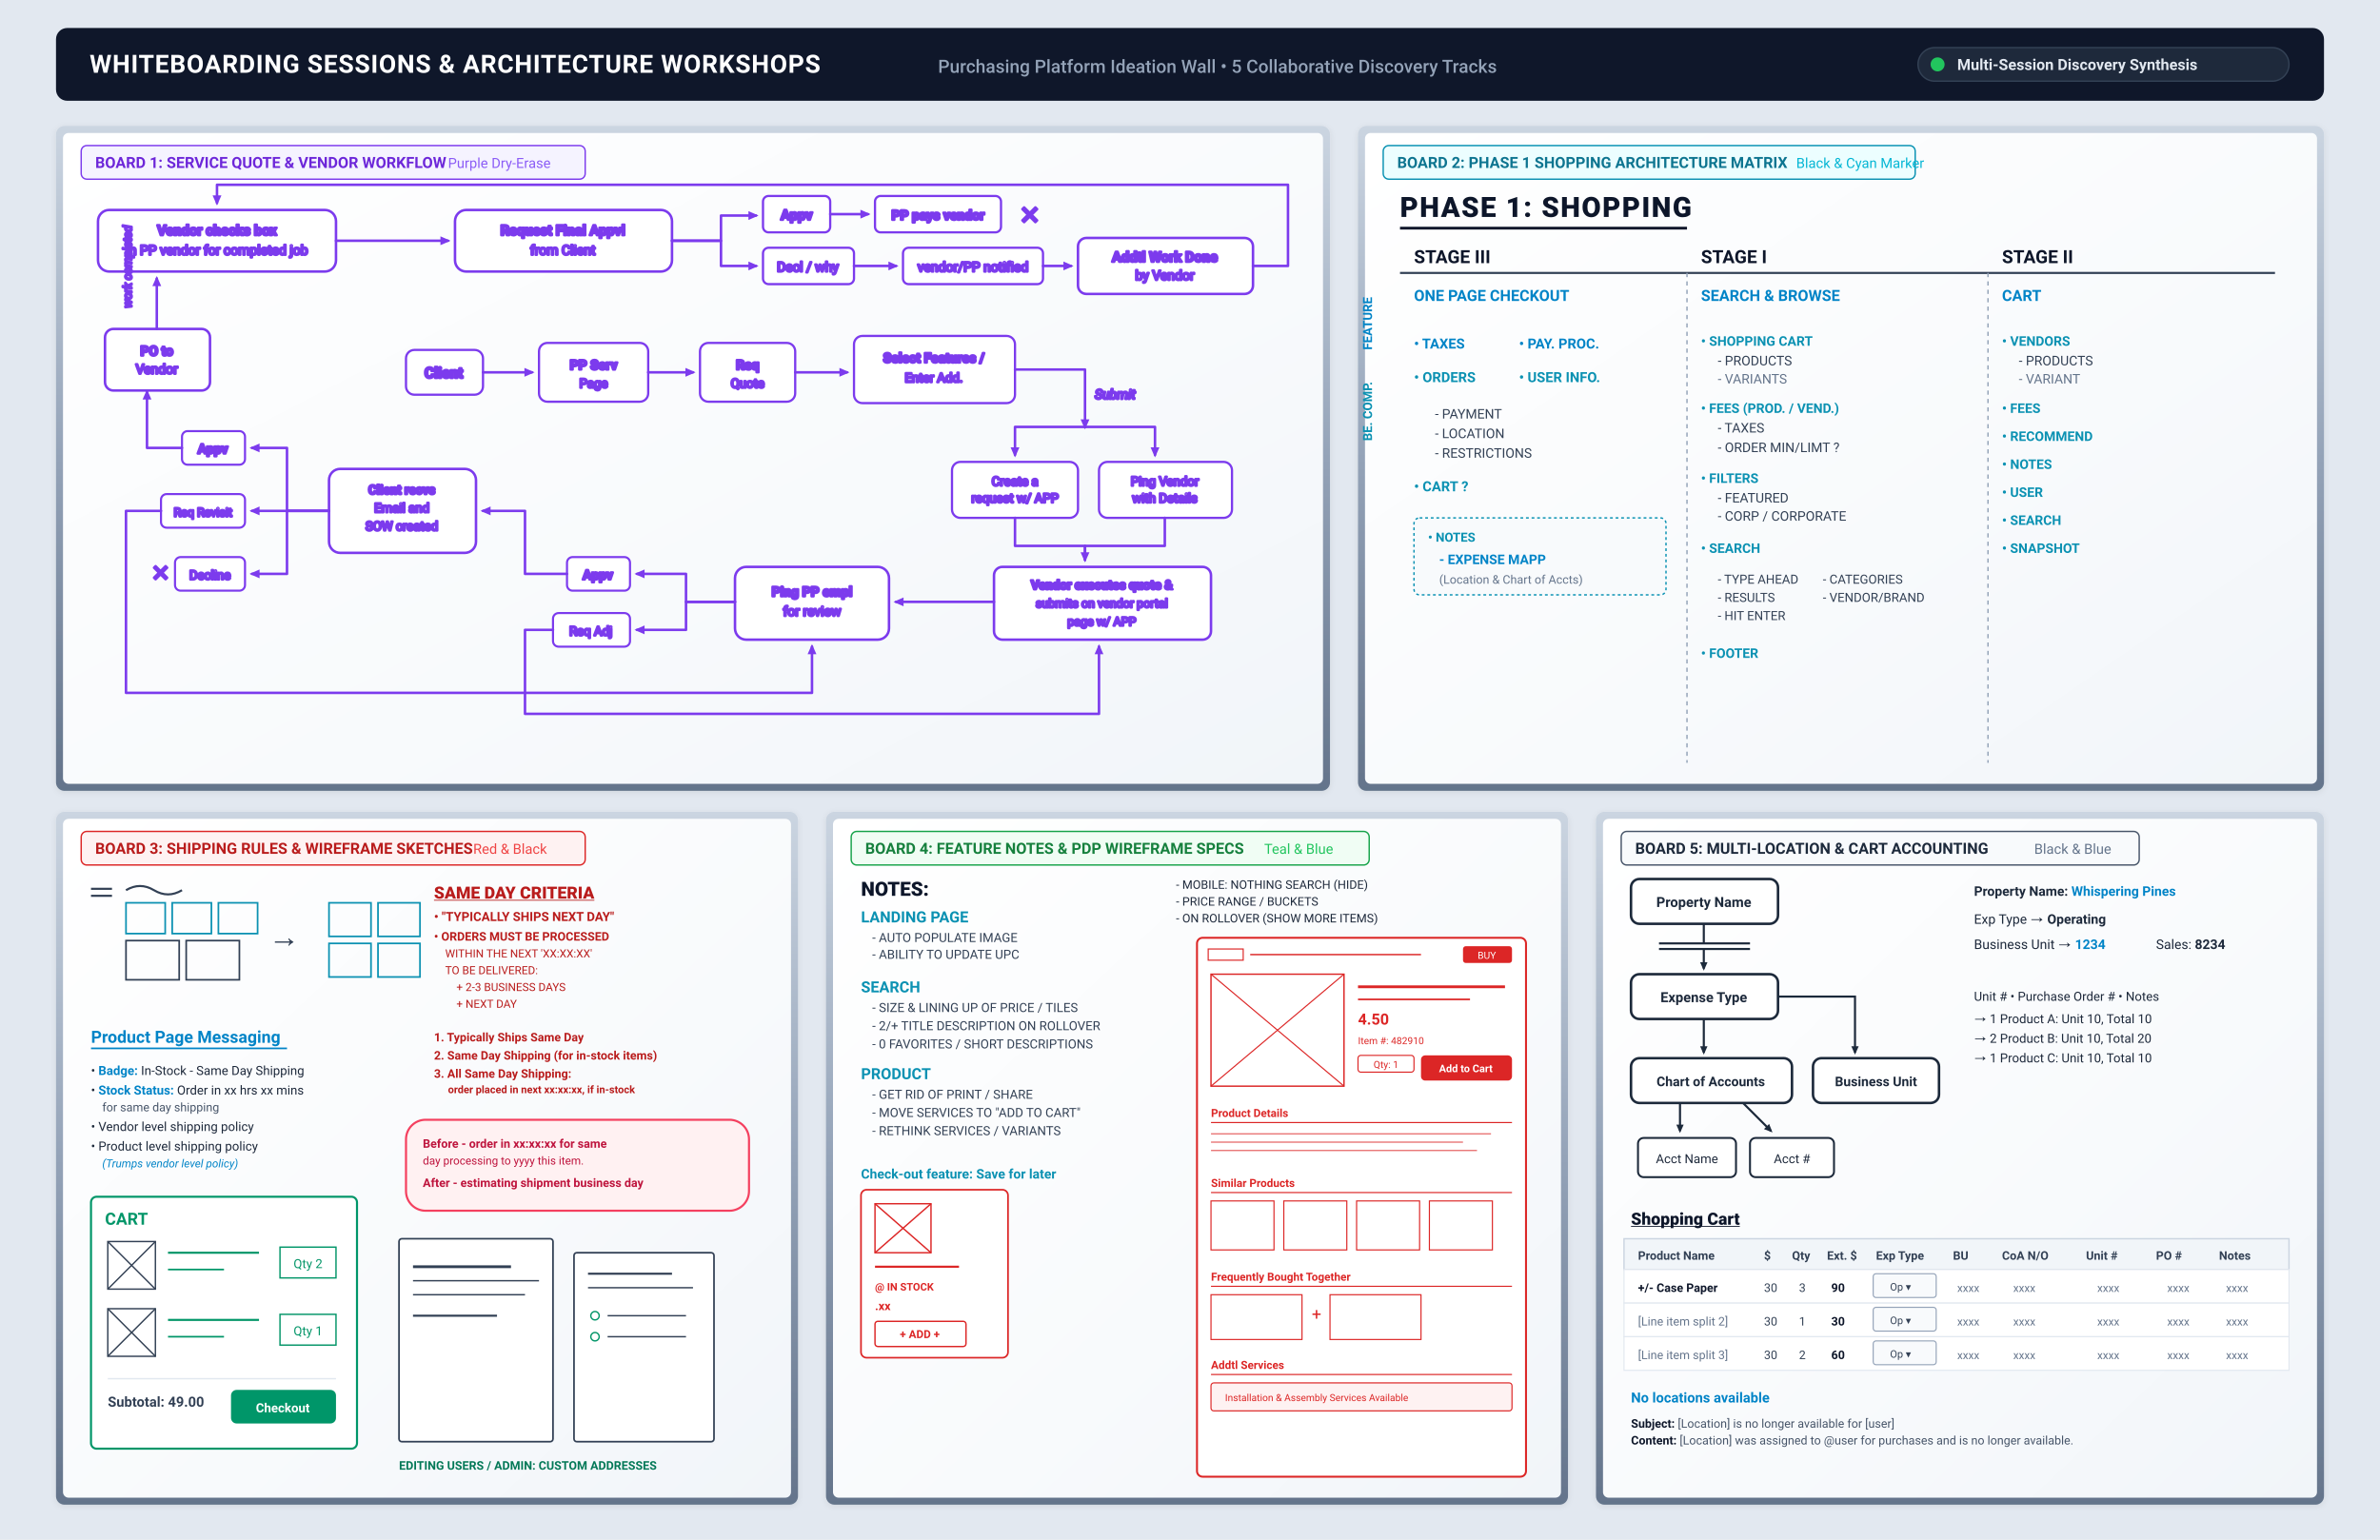
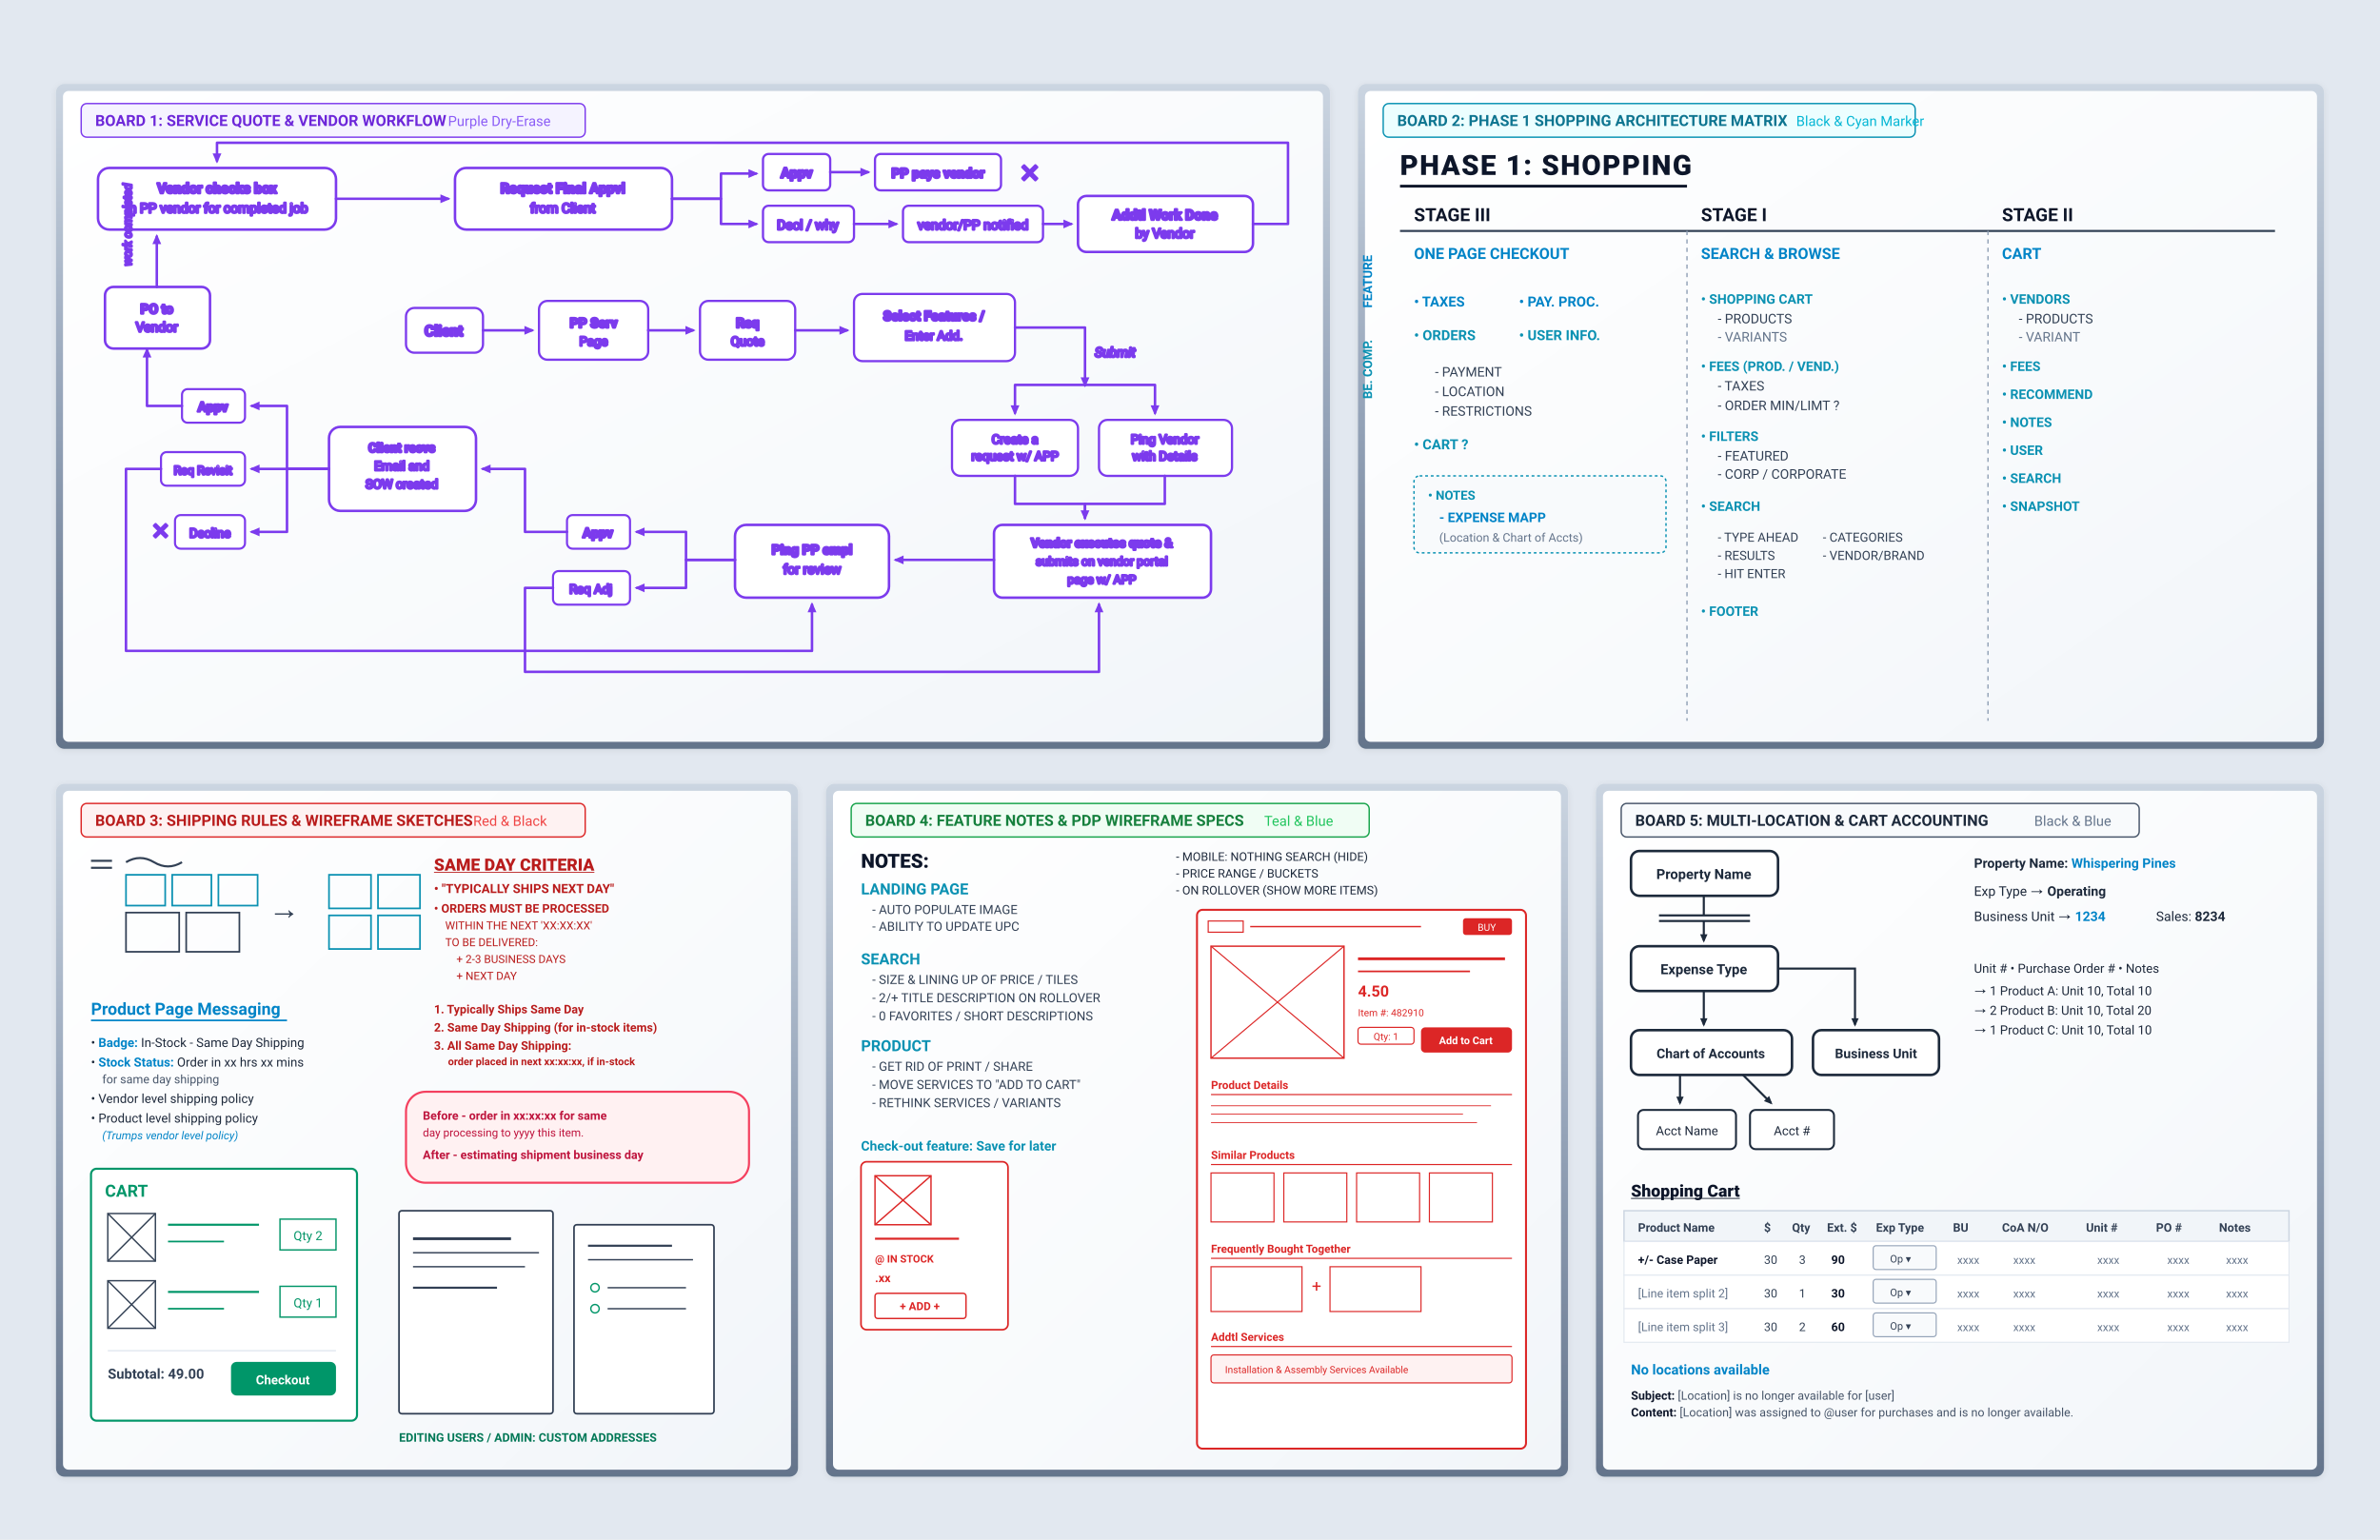
<svg xmlns="http://www.w3.org/2000/svg" viewBox="0 0 1700 1100" width="1700" height="1100" style="background:#e2e8f0; font-family:-apple-system, BlinkMacSystemFont, 'Segoe UI', Roboto, Helvetica, Arial, sans-serif;">
  <defs>
    <filter id="wbShadow" x="-5%" y="-5%" width="110%" height="112%">
      <feDropShadow dx="0" dy="6" stdDeviation="8" flood-color="#0f172a" flood-opacity="0.14" />
      <feDropShadow dx="0" dy="1" stdDeviation="2" flood-color="#0f172a" flood-opacity="0.08" />
    </filter>
    <marker id="arrow-purple" viewBox="0 0 10 10" refX="6" refY="5" markerWidth="5" markerHeight="5" orient="auto">
      <path d="M 0 1.5 L 8 5 L 0 8.5 z" fill="#7c3aed" />
    </marker>
    <marker id="arrow-blue" viewBox="0 0 10 10" refX="6" refY="5" markerWidth="5" markerHeight="5" orient="auto">
      <path d="M 0 1.5 L 8 5 L 0 8.5 z" fill="#0284c7" />
    </marker>
    <marker id="arrow-black" viewBox="0 0 10 10" refX="6" refY="5" markerWidth="5" markerHeight="5" orient="auto">
      <path d="M 0 1.5 L 8 5 L 0 8.5 z" fill="#1e293b" />
    </marker>
    <linearGradient id="wbGloss" x1="0%" y1="0%" x2="100%" y2="100%">
      <stop offset="0%" stop-color="#ffffff" />
      <stop offset="60%" stop-color="#f8fafc" />
      <stop offset="100%" stop-color="#f1f5f9" />
    </linearGradient>
    <linearGradient id="frameAlum" x1="0%" y1="0%" x2="0%" y2="100%">
      <stop offset="0%" stop-color="#cbd5e1" />
      <stop offset="50%" stop-color="#94a3b8" />
      <stop offset="100%" stop-color="#64748b" />
    </linearGradient>
  </defs>
  <rect width="1700" height="1100" fill="#e2e8f0" />
-   <g transform="translate(40, 20)">
-     <rect width="1620" height="52" rx="8" fill="#0f172a" />
-     <text x="24" y="32" font-size="18" font-weight="700" fill="#ffffff" letter-spacing="0.5">WHITEBOARDING SESSIONS &amp; ARCHITECTURE WORKSHOPS</text>
-     <text x="630" y="32" font-size="13" font-weight="500" fill="#94a3b8">Purchasing Platform Ideation Wall • 5 Collaborative Discovery Tracks</text>
-     <g transform="translate(1330, 14)">
-       <rect width="265" height="24" rx="12" fill="#1e293b" stroke="#334155" stroke-width="1" />
-       <circle cx="14" cy="12" r="5" fill="#22c55e" />
-       <text x="28" y="16" font-size="11" font-weight="600" fill="#e2e8f0">Multi-Session Discovery Synthesis</text>
-     </g>
-   </g>
-   <g transform="translate(40, 90)" filter="url(#wbShadow)">
+   <g transform="translate(40, 60)" filter="url(#wbShadow)">
    <rect width="910" height="475" rx="6" fill="url(#frameAlum)" />
    <rect x="5" y="5" width="900" height="465" rx="4" fill="url(#wbGloss)" />
    <g transform="translate(18, 14)">
      <rect width="360" height="24" rx="4" fill="#f5f3ff" stroke="#7c3aed" stroke-width="1" />
      <text x="10" y="16" font-size="11" font-weight="700" fill="#6d28d9">BOARD 1: SERVICE QUOTE &amp; VENDOR WORKFLOW</text>
      <text x="262" y="16" font-size="10" fill="#8b5cf6">Purple Dry-Erase</text>
    </g>
    <g stroke="#7c3aed" fill="none" stroke-width="1.8" stroke-linecap="round" stroke-linejoin="round">
      <g transform="translate(30, 60)">
        <rect width="170" height="44" rx="8" fill="#ffffff" stroke="#7c3aed" stroke-width="1.8" />
        <text x="85" y="18" font-size="10" font-weight="600" fill="#6d28d9" text-anchor="middle">Vendor checks box</text>
        <text x="85" y="32" font-size="9.5" fill="#6d28d9" text-anchor="middle">in PP vendor for completed job</text>
      </g>
      <line x1="200" y1="82" x2="280" y2="82" marker-end="url(#arrow-purple)" />
      <g transform="translate(285, 60)">
        <rect width="155" height="44" rx="8" fill="#ffffff" stroke="#7c3aed" stroke-width="1.8" />
        <text x="77" y="18" font-size="10" font-weight="600" fill="#6d28d9" text-anchor="middle">Request Final Appvl</text>
        <text x="77" y="32" font-size="9.5" fill="#6d28d9" text-anchor="middle">from Client</text>
      </g>
      <path d="M 440,82 L 475,82 L 475,64 L 500,64" marker-end="url(#arrow-purple)" />
      <path d="M 440,82 L 475,82 L 475,100 L 500,100" marker-end="url(#arrow-purple)" />
      <g transform="translate(505, 50)">
        <rect width="48" height="26" rx="4" fill="#ffffff" stroke="#7c3aed" stroke-width="1.6" />
        <text x="24" y="17" font-size="10" font-weight="600" fill="#6d28d9" text-anchor="middle">Appv</text>
      </g>
      <line x1="553" y1="63" x2="580" y2="63" marker-end="url(#arrow-purple)" />
      <g transform="translate(585, 50)">
        <rect width="90" height="26" rx="4" fill="#ffffff" stroke="#7c3aed" stroke-width="1.6" />
        <text x="45" y="17" font-size="9.5" font-weight="600" fill="#6d28d9" text-anchor="middle">PP pays vendor</text>
      </g>
      <text x="688" y="70" font-size="18" font-weight="700" fill="#7c3aed">✕</text>
      <g transform="translate(505, 87)">
        <rect width="65" height="26" rx="4" fill="#ffffff" stroke="#7c3aed" stroke-width="1.6" />
        <text x="32" y="17" font-size="9.5" fill="#6d28d9" text-anchor="middle">Decl / why</text>
      </g>
      <line x1="570" y1="100" x2="600" y2="100" marker-end="url(#arrow-purple)" />
      <g transform="translate(605, 87)">
        <rect width="100" height="26" rx="4" fill="#ffffff" stroke="#7c3aed" stroke-width="1.6" />
        <text x="50" y="17" font-size="9.5" fill="#6d28d9" text-anchor="middle">vendor/PP notified</text>
      </g>
      <line x1="705" y1="100" x2="725" y2="100" marker-end="url(#arrow-purple)" />
      <g transform="translate(730, 80)">
        <rect width="125" height="40" rx="6" fill="#ffffff" stroke="#7c3aed" stroke-width="1.8" />
        <text x="62" y="17" font-size="10" font-weight="600" fill="#6d28d9" text-anchor="middle">Addtl Work Done</text>
        <text x="62" y="30" font-size="9.5" fill="#6d28d9" text-anchor="middle">by Vendor</text>
      </g>
      <path d="M 855,100 L 880,100 L 880,42 L 115,42 L 115,55" marker-end="url(#arrow-purple)" />
      <g transform="translate(250, 160)">
        <rect width="55" height="32" rx="6" fill="#ffffff" stroke="#7c3aed" stroke-width="1.6" />
        <text x="27" y="20" font-size="10.5" font-weight="600" fill="#6d28d9" text-anchor="middle">Client</text>
      </g>
      <line x1="305" y1="176" x2="340" y2="176" marker-end="url(#arrow-purple)" />
      <g transform="translate(345, 155)">
        <rect width="78" height="42" rx="6" fill="#ffffff" stroke="#7c3aed" stroke-width="1.6" />
        <text x="39" y="19" font-size="9.5" font-weight="600" fill="#6d28d9" text-anchor="middle">PP Serv</text>
        <text x="39" y="32" font-size="9" fill="#6d28d9" text-anchor="middle">Page</text>
      </g>
      <line x1="423" y1="176" x2="455" y2="176" marker-end="url(#arrow-purple)" />
      <g transform="translate(460, 155)">
        <rect width="68" height="42" rx="6" fill="#ffffff" stroke="#7c3aed" stroke-width="1.6" />
        <text x="34" y="19" font-size="9.5" font-weight="600" fill="#6d28d9" text-anchor="middle">Req</text>
        <text x="34" y="32" font-size="9" fill="#6d28d9" text-anchor="middle">Quote</text>
      </g>
      <line x1="528" y1="176" x2="565" y2="176" marker-end="url(#arrow-purple)" />
      <g transform="translate(570, 150)">
        <rect width="115" height="48" rx="6" fill="#ffffff" stroke="#7c3aed" stroke-width="1.6" />
        <text x="57" y="19" font-size="9.5" font-weight="600" fill="#6d28d9" text-anchor="middle">Select Features /</text>
        <text x="57" y="33" font-size="9" fill="#6d28d9" text-anchor="middle">Enter Add.</text>
      </g>
      <path d="M 685,174 L 735,174 L 735,215" marker-end="url(#arrow-purple)" />
      <text x="742" y="195" font-size="9.5" font-style="italic" fill="#6d28d9">Submit</text>
      <path d="M 735,215 L 685,215 L 685,235" marker-end="url(#arrow-purple)" />
      <path d="M 735,215 L 785,215 L 785,235" marker-end="url(#arrow-purple)" />
      <g transform="translate(640, 240)">
        <rect width="90" height="40" rx="6" fill="#ffffff" stroke="#7c3aed" stroke-width="1.6" />
        <text x="45" y="17" font-size="9" fill="#6d28d9" text-anchor="middle">Create a</text>
        <text x="45" y="29" font-size="9" fill="#6d28d9" text-anchor="middle">request w/ APP</text>
      </g>
      <g transform="translate(745, 240)">
        <rect width="95" height="40" rx="6" fill="#ffffff" stroke="#7c3aed" stroke-width="1.6" />
        <text x="47" y="17" font-size="9" fill="#6d28d9" text-anchor="middle">Ping Vendor</text>
        <text x="47" y="29" font-size="9" fill="#6d28d9" text-anchor="middle">with Details</text>
      </g>
      <path d="M 685,280 L 685,300 L 735,300 L 735,310" marker-end="url(#arrow-purple)" />
      <path d="M 792,280 L 792,300 L 735,300 L 735,310" />
      <g transform="translate(670, 315)">
        <rect width="155" height="52" rx="6" fill="#ffffff" stroke="#7c3aed" stroke-width="1.8" />
        <text x="77" y="16" font-size="9" font-weight="600" fill="#6d28d9" text-anchor="middle">Vendor executes quote &amp;</text>
        <text x="77" y="29" font-size="8.5" fill="#6d28d9" text-anchor="middle">submits on vendor portal</text>
        <text x="77" y="42" font-size="8.5" fill="#6d28d9" text-anchor="middle">page w/ APP</text>
      </g>
      <line x1="670" y1="340" x2="600" y2="340" marker-end="url(#arrow-purple)" />
      <g transform="translate(485, 315)">
        <rect width="110" height="52" rx="8" fill="#ffffff" stroke="#7c3aed" stroke-width="1.8" />
        <text x="55" y="21" font-size="9.5" font-weight="600" fill="#6d28d9" text-anchor="middle">Ping PP empl</text>
        <text x="55" y="35" font-size="9.5" fill="#6d28d9" text-anchor="middle">for review</text>
      </g>
      <path d="M 485,340 L 450,340 L 450,320 L 415,320" marker-end="url(#arrow-purple)" />
      <path d="M 485,340 L 450,340 L 450,360 L 415,360" marker-end="url(#arrow-purple)" />
      <g transform="translate(365, 308)">
        <rect width="45" height="24" rx="4" fill="#ffffff" stroke="#7c3aed" stroke-width="1.5" />
        <text x="22" y="16" font-size="9.5" font-weight="600" fill="#6d28d9" text-anchor="middle">Appv</text>
      </g>
      <g transform="translate(355, 348)">
        <rect width="55" height="24" rx="4" fill="#ffffff" stroke="#7c3aed" stroke-width="1.5" />
        <text x="27" y="16" font-size="9" fill="#6d28d9" text-anchor="middle">Req Adj</text>
      </g>
      <path d="M 355,360 L 335,360 L 335,420 L 745,420 L 745,372" marker-end="url(#arrow-purple)" />
      <path d="M 365,320 L 335,320 L 335,275 L 305,275" marker-end="url(#arrow-purple)" />
      <g transform="translate(195, 245)">
        <rect width="105" height="60" rx="8" fill="#ffffff" stroke="#7c3aed" stroke-width="1.8" />
        <text x="52" y="18" font-size="9" font-weight="600" fill="#6d28d9" text-anchor="middle">Client recvs</text>
        <text x="52" y="31" font-size="9" fill="#6d28d9" text-anchor="middle">Email and</text>
        <text x="52" y="44" font-size="9" fill="#6d28d9" text-anchor="middle">SOW created</text>
      </g>
      <path d="M 195,275 L 165,275 L 165,230 L 140,230" marker-end="url(#arrow-purple)" />
      <path d="M 195,275 L 165,275 L 165,275 L 140,275" marker-end="url(#arrow-purple)" />
      <path d="M 195,275 L 165,275 L 165,320 L 140,320" marker-end="url(#arrow-purple)" />
      <g transform="translate(90, 218)">
        <rect width="45" height="24" rx="4" fill="#ffffff" stroke="#7c3aed" stroke-width="1.5" />
        <text x="22" y="16" font-size="9.5" font-weight="600" fill="#6d28d9" text-anchor="middle">Appv</text>
      </g>
      <g transform="translate(75, 263)">
        <rect width="60" height="24" rx="4" fill="#ffffff" stroke="#7c3aed" stroke-width="1.5" />
        <text x="30" y="16" font-size="8.5" fill="#6d28d9" text-anchor="middle">Req Revisit</text>
      </g>
      <path d="M 75,275 L 50,275 L 50,405 L 540,405 L 540,372" marker-end="url(#arrow-purple)" />
      <g transform="translate(85, 308)">
        <rect width="50" height="24" rx="4" fill="#ffffff" stroke="#7c3aed" stroke-width="1.5" />
        <text x="25" y="16" font-size="9" fill="#6d28d9" text-anchor="middle">Decline</text>
      </g>
      <text x="68" y="325" font-size="16" font-weight="700" fill="#7c3aed">✕</text>
      <path d="M 90,230 L 65,230 L 65,190" marker-end="url(#arrow-purple)" />
      <g transform="translate(35, 145)">
        <rect width="75" height="44" rx="6" fill="#ffffff" stroke="#7c3aed" stroke-width="1.8" />
        <text x="37" y="19" font-size="9.5" font-weight="700" fill="#6d28d9" text-anchor="middle">PO to</text>
        <text x="37" y="32" font-size="9.5" fill="#6d28d9" text-anchor="middle">Vendor</text>
      </g>
      <line x1="72" y1="145" x2="72" y2="109" marker-end="url(#arrow-purple)" />
      <text x="54" y="130" font-size="8.5" font-style="italic" fill="#6d28d9" transform="rotate(-90, 54, 130)">work completed</text>
    </g>
  </g>
-   <g transform="translate(970, 90)" filter="url(#wbShadow)">
+   <g transform="translate(970, 60)" filter="url(#wbShadow)">
    <rect width="690" height="475" rx="6" fill="url(#frameAlum)" />
    <rect x="5" y="5" width="680" height="465" rx="4" fill="url(#wbGloss)" />
    <g transform="translate(18, 14)">
      <rect width="380" height="24" rx="4" fill="#ecfeff" stroke="#0891b2" stroke-width="1" />
      <text x="10" y="16" font-size="11" font-weight="700" fill="#0e7490">BOARD 2: PHASE 1 SHOPPING ARCHITECTURE MATRIX</text>
      <text x="295" y="16" font-size="10" fill="#06b6d4">Black &amp; Cyan Marker</text>
    </g>
    <text x="30" y="65" font-size="20" font-weight="800" fill="#0f172a" letter-spacing="1">PHASE 1: SHOPPING</text>
    <line x1="30" y1="73" x2="235" y2="73" stroke="#0f172a" stroke-width="2" />
    <line x1="30" y1="105" x2="655" y2="105" stroke="#334155" stroke-width="1.5" />
    <line x1="235" y1="105" x2="235" y2="455" stroke="#94a3b8" stroke-width="1" stroke-dasharray="3,3" />
    <line x1="450" y1="105" x2="450" y2="455" stroke="#94a3b8" stroke-width="1" stroke-dasharray="3,3" />
    <text x="40" y="98" font-size="13" font-weight="700" fill="#0f172a">STAGE III</text>
    <text x="245" y="98" font-size="13" font-weight="700" fill="#0f172a">STAGE I</text>
    <text x="460" y="98" font-size="13" font-weight="700" fill="#0f172a">STAGE II</text>
    <text x="40" y="125" font-size="11" font-weight="700" fill="#0284c7">ONE PAGE CHECKOUT</text>
    <text x="245" y="125" font-size="11" font-weight="700" fill="#0284c7">SEARCH &amp; BROWSE</text>
    <text x="460" y="125" font-size="11" font-weight="700" fill="#0284c7">CART</text>
    <text x="10" y="160" font-size="9" font-weight="700" fill="#0284c7" transform="rotate(-90, 10, 160)">FEATURE</text>
    <text x="10" y="225" font-size="9" font-weight="700" fill="#0891b2" transform="rotate(-90, 10, 225)">BE. COMP.</text>
    <g transform="translate(40, 145)" font-size="10" fill="#0f172a">
      <text x="0" y="14" font-weight="600" fill="#0284c7">• TAXES</text>
      <text x="75" y="14" font-weight="600" fill="#0284c7">• PAY. PROC.</text>
      <text x="0" y="38" font-weight="700" fill="#0891b2">• ORDERS</text>
      <text x="75" y="38" font-weight="700" fill="#0891b2">• USER INFO.</text>
      <g transform="translate(15, 52)" font-size="9.5" fill="#334155">
        <text x="0" y="12">- PAYMENT</text>
        <text x="0" y="26">- LOCATION</text>
        <text x="0" y="40">- RESTRICTIONS</text>
      </g>
      <text x="0" y="116" font-weight="700" fill="#0891b2">• CART ?</text>
      <rect x="0" y="135" width="180" height="55" rx="4" fill="#f8fafc" stroke="#0891b2" stroke-width="1" stroke-dasharray="2,2" />
      <text x="10" y="152" font-size="9" font-weight="700" fill="#0891b2">• NOTES</text>
      <text x="18" y="168" font-size="9.5" font-weight="600" fill="#0284c7">- EXPENSE MAPP</text>
      <text x="18" y="182" font-size="8.5" fill="#64748b">(Location &amp; Chart of Accts)</text>
    </g>
    <g transform="translate(245, 145)" font-size="9.5" fill="#0f172a">
      <text x="0" y="12" font-weight="700" fill="#0891b2">• SHOPPING CART</text>
      <text x="12" y="26" fill="#334155">- PRODUCTS</text>
      <text x="12" y="39" fill="#64748b">- VARIANTS</text>
      <text x="0" y="60" font-weight="700" fill="#0891b2">• FEES (PROD. / VEND.)</text>
      <text x="12" y="74" fill="#334155">- TAXES</text>
      <text x="12" y="88" fill="#334155">- ORDER MIN/LIMT ?</text>
      <text x="0" y="110" font-weight="700" fill="#0891b2">• FILTERS</text>
      <text x="12" y="124" fill="#334155">- FEATURED</text>
      <text x="12" y="137" fill="#334155">- CORP / CORPORATE</text>
      <text x="0" y="160" font-weight="700" fill="#0891b2">• SEARCH</text>
      <g transform="translate(12, 172)" font-size="9" fill="#334155">
        <text x="0" y="10">- TYPE AHEAD</text>
        <text x="75" y="10">- CATEGORIES</text>
        <text x="0" y="23">- RESULTS</text>
        <text x="75" y="23">- VENDOR/BRAND</text>
        <text x="0" y="36">- HIT ENTER</text>
      </g>
      <text x="0" y="235" font-weight="700" fill="#0891b2">• FOOTER</text>
    </g>
    <g transform="translate(460, 145)" font-size="9.5" fill="#0f172a">
      <text x="0" y="12" font-weight="700" fill="#0891b2">• VENDORS</text>
      <text x="12" y="26" fill="#334155">- PRODUCTS</text>
      <text x="12" y="39" fill="#64748b">- VARIANT</text>
      <text x="0" y="60" font-weight="700" fill="#0891b2">• FEES</text>
      <text x="0" y="80" font-weight="700" fill="#0891b2">• RECOMMEND</text>
      <text x="0" y="100" font-weight="700" fill="#0891b2">• NOTES</text>
      <text x="0" y="120" font-weight="700" fill="#0891b2">• USER</text>
      <text x="0" y="140" font-weight="700" fill="#0891b2">• SEARCH</text>
      <text x="0" y="160" font-weight="700" fill="#0891b2">• SNAPSHOT</text>
    </g>
  </g>
-   <g transform="translate(40, 580)" filter="url(#wbShadow)">
+   <g transform="translate(40, 560)" filter="url(#wbShadow)">
    <rect width="530" height="495" rx="6" fill="url(#frameAlum)" />
    <rect x="5" y="5" width="520" height="485" rx="4" fill="url(#wbGloss)" />
    <g transform="translate(18, 14)">
      <rect width="360" height="24" rx="4" fill="#fef2f2" stroke="#dc2626" stroke-width="1" />
      <text x="10" y="16" font-size="11" font-weight="700" fill="#b91c1c">BOARD 3: SHIPPING RULES &amp; WIREFRAME SKETCHES</text>
      <text x="280" y="16" font-size="10" fill="#ef4444">Red &amp; Black</text>
    </g>
    <g transform="translate(25, 50)">
      <line x1="0" y1="5" x2="15" y2="5" stroke="#334155" stroke-width="1.5" />
      <line x1="0" y1="10" x2="15" y2="10" stroke="#334155" stroke-width="1.5" />
      <path d="M 25,6 Q 35,0 45,6 T 65,6" fill="none" stroke="#334155" stroke-width="1.5" />
      <rect x="25" y="15" width="28" height="22" fill="none" stroke="#0891b2" stroke-width="1.2" />
      <rect x="58" y="15" width="28" height="22" fill="none" stroke="#0891b2" stroke-width="1.2" />
      <rect x="91" y="15" width="28" height="22" fill="none" stroke="#0891b2" stroke-width="1.2" />
      <rect x="25" y="42" width="38" height="28" fill="none" stroke="#334155" stroke-width="1.2" />
      <rect x="68" y="42" width="38" height="28" fill="none" stroke="#334155" stroke-width="1.2" />
      <text x="130" y="48" font-size="16" fill="#334155">→</text>
      <g transform="translate(155, 0)">
        <rect x="15" y="15" width="30" height="24" fill="none" stroke="#0891b2" stroke-width="1.2" />
        <rect x="50" y="15" width="30" height="24" fill="none" stroke="#0891b2" stroke-width="1.2" />
        <rect x="15" y="44" width="30" height="24" fill="none" stroke="#0891b2" stroke-width="1.2" />
        <rect x="50" y="44" width="30" height="24" fill="none" stroke="#0891b2" stroke-width="1.2" />
      </g>
    </g>
    <g transform="translate(270, 50)" fill="#b91c1c">
      <text x="0" y="12" font-size="12" font-weight="800" text-decoration="underline">SAME DAY CRITERIA</text>
      <text x="0" y="28" font-size="9" font-weight="700">• "TYPICALLY SHIPS NEXT DAY"</text>
      <text x="0" y="42" font-size="8.5" font-weight="600">• ORDERS MUST BE PROCESSED</text>
      <text x="8" y="54" font-size="8">WITHIN THE NEXT 'XX:XX:XX'</text>
      <text x="8" y="66" font-size="8">TO BE DELIVERED:</text>
      <text x="16" y="78" font-size="8">+ 2-3 BUSINESS DAYS</text>
      <text x="16" y="90" font-size="8">+ NEXT DAY</text>
      <g transform="translate(0, 102)" font-size="8.5" font-weight="600">
        <text x="0" y="12">1. Typically Ships Same Day</text>
        <text x="0" y="25">2. Same Day Shipping (for in-stock items)</text>
        <text x="0" y="38">3. All Same Day Shipping:</text>
        <text x="10" y="49" font-size="7.5">order placed in next xx:xx:xx, if in-stock</text>
      </g>
    </g>
    <g transform="translate(25, 150)">
      <text x="0" y="15" font-size="12" font-weight="700" fill="#0284c7">Product Page Messaging</text>
      <line x1="0" y1="19" x2="140" y2="19" stroke="#0284c7" stroke-width="1.2" />
      <g transform="translate(0, 26)" font-size="9" fill="#1e293b">
        <text x="0" y="12">• <tspan font-weight="700" fill="#0284c7">Badge:</tspan> In-Stock - Same Day Shipping</text>
        <text x="0" y="26">• <tspan font-weight="700" fill="#0284c7">Stock Status:</tspan> Order in xx hrs xx mins</text>
        <text x="8" y="38" font-size="8.5" fill="#475569">for same day shipping</text>
        <text x="0" y="52">• Vendor level shipping policy</text>
        <text x="0" y="66">• Product level shipping policy</text>
        <text x="8" y="78" font-size="8" font-style="italic" fill="#0284c7">(Trumps vendor level policy)</text>
      </g>
    </g>
    <g transform="translate(250, 220)">
      <rect width="245" height="65" rx="14" fill="#fff1f2" stroke="#f43f5e" stroke-width="1.5" />
      <text x="12" y="20" font-size="8.5" font-weight="600" fill="#be123c">Before - order in xx:xx:xx for same</text>
      <text x="12" y="32" font-size="8" fill="#be123c">day processing to yyyy this item.</text>
      <text x="12" y="48" font-size="8.5" font-weight="700" fill="#be123c">After - estimating shipment business day</text>
    </g>
    <g transform="translate(25, 275)">
      <rect width="190" height="180" rx="4" fill="#ffffff" stroke="#059669" stroke-width="1.5" />
      <text x="10" y="20" font-size="12" font-weight="700" fill="#059669">CART</text>
      <rect x="12" y="32" width="34" height="34" fill="none" stroke="#334155" stroke-width="1" />
      <line x1="12" y1="32" x2="46" y2="66" stroke="#334155" stroke-width="1" />
      <line x1="46" y1="32" x2="12" y2="66" stroke="#334155" stroke-width="1" />
      <line x1="55" y1="40" x2="120" y2="40" stroke="#059669" stroke-width="1.5" />
      <line x1="55" y1="52" x2="95" y2="52" stroke="#059669" stroke-width="1.2" />
      <rect x="135" y="36" width="40" height="22" fill="none" stroke="#059669" stroke-width="1" />
      <text x="155" y="51" font-size="9" fill="#059669" text-anchor="middle">Qty 2</text>
      <rect x="12" y="80" width="34" height="34" fill="none" stroke="#334155" stroke-width="1" />
      <line x1="12" y1="80" x2="46" y2="114" stroke="#334155" stroke-width="1" />
      <line x1="46" y1="80" x2="12" y2="114" stroke="#334155" stroke-width="1" />
      <line x1="55" y1="88" x2="120" y2="88" stroke="#059669" stroke-width="1.5" />
      <line x1="55" y1="100" x2="95" y2="100" stroke="#059669" stroke-width="1.2" />
      <rect x="135" y="84" width="40" height="22" fill="none" stroke="#059669" stroke-width="1" />
      <text x="155" y="99" font-size="9" fill="#059669" text-anchor="middle">Qty 1</text>
      <line x1="12" y1="130" x2="175" y2="130" stroke="#e2e8f0" stroke-width="1" />
      <text x="12" y="150" font-size="10" font-weight="700" fill="#334155">Subtotal: 49.00</text>
      <rect x="100" y="138" width="75" height="24" rx="4" fill="#059669" />
      <text x="137" y="154" font-size="9" font-weight="600" fill="#ffffff" text-anchor="middle">Checkout</text>
    </g>
    <g transform="translate(245, 305)">
      <rect width="110" height="145" rx="2" fill="#ffffff" stroke="#334155" stroke-width="1.2" />
      <line x1="10" y1="20" x2="80" y2="20" stroke="#334155" stroke-width="2" />
      <line x1="10" y1="30" x2="100" y2="30" stroke="#334155" stroke-width="1" />
      <line x1="10" y1="40" x2="90" y2="40" stroke="#334155" stroke-width="1" />
      <line x1="10" y1="55" x2="70" y2="55" stroke="#334155" stroke-width="1.5" />
      <g transform="translate(125, 10)">
        <rect width="100" height="135" rx="2" fill="#ffffff" stroke="#334155" stroke-width="1.2" />
        <line x1="10" y1="15" x2="70" y2="15" stroke="#334155" stroke-width="1.5" />
        <line x1="10" y1="25" x2="85" y2="25" stroke="#334155" stroke-width="1" />
        <circle cx="15" cy="45" r="3" fill="none" stroke="#059669" stroke-width="1" />
        <line x1="24" y1="45" x2="80" y2="45" stroke="#334155" stroke-width="1" />
        <circle cx="15" cy="60" r="3" fill="none" stroke="#059669" stroke-width="1" />
        <line x1="24" y1="60" x2="80" y2="60" stroke="#334155" stroke-width="1" />
      </g>
      <text x="0" y="165" font-size="8.5" font-weight="700" fill="#047857">EDITING USERS / ADMIN: CUSTOM ADDRESSES</text>
    </g>
  </g>
-   <g transform="translate(590, 580)" filter="url(#wbShadow)">
+   <g transform="translate(590, 560)" filter="url(#wbShadow)">
    <rect width="530" height="495" rx="6" fill="url(#frameAlum)" />
    <rect x="5" y="5" width="520" height="485" rx="4" fill="url(#wbGloss)" />
    <g transform="translate(18, 14)">
      <rect width="370" height="24" rx="4" fill="#f0fdf4" stroke="#16a34a" stroke-width="1" />
      <text x="10" y="16" font-size="11" font-weight="700" fill="#15803d">BOARD 4: FEATURE NOTES &amp; PDP WIREFRAME SPECS</text>
      <text x="295" y="16" font-size="10" fill="#22c55e">Teal &amp; Blue</text>
    </g>
    <g transform="translate(25, 45)">
      <text x="0" y="15" font-size="14" font-weight="800" fill="#0f172a">NOTES:</text>
      <g transform="translate(0, 22)">
        <text x="0" y="12" font-size="11" font-weight="700" fill="#0891b2">LANDING PAGE</text>
        <text x="8" y="26" font-size="9" fill="#334155">- AUTO POPULATE IMAGE</text>
        <text x="8" y="38" font-size="9" fill="#334155">- ABILITY TO UPDATE UPC</text>
      </g>
      <g transform="translate(0, 72)">
        <text x="0" y="12" font-size="11" font-weight="700" fill="#0891b2">SEARCH</text>
        <text x="8" y="26" font-size="9" fill="#334155">- SIZE &amp; LINING UP OF PRICE / TILES</text>
        <text x="8" y="39" font-size="9" fill="#334155">- 2/+ TITLE DESCRIPTION ON ROLLOVER</text>
        <text x="8" y="52" font-size="9" fill="#334155">- 0 FAVORITES / SHORT DESCRIPTIONS</text>
      </g>
      <g transform="translate(0, 134)">
        <text x="0" y="12" font-size="11" font-weight="700" fill="#0891b2">PRODUCT</text>
        <text x="8" y="26" font-size="9" fill="#334155">- GET RID OF PRINT / SHARE</text>
        <text x="8" y="39" font-size="9" fill="#334155">- MOVE SERVICES TO "ADD TO CART"</text>
        <text x="8" y="52" font-size="9" fill="#334155">- RETHINK SERVICES / VARIANTS</text>
      </g>
      <g transform="translate(0, 205)">
        <text x="0" y="12" font-size="9.5" font-weight="700" fill="#0891b2">Check-out feature: Save for later</text>
        <g transform="translate(0, 20)">
          <rect width="105" height="120" rx="4" fill="#ffffff" stroke="#dc2626" stroke-width="1.2" />
          <rect x="10" y="10" width="40" height="35" fill="none" stroke="#dc2626" stroke-width="1" />
          <line x1="10" y1="10" x2="50" y2="45" stroke="#dc2626" stroke-width="1" />
          <line x1="50" y1="10" x2="10" y2="45" stroke="#dc2626" stroke-width="1" />
          <line x1="10" y1="55" x2="70" y2="55" stroke="#dc2626" stroke-width="1.5" />
          <text x="10" y="72" font-size="7.5" font-weight="600" fill="#dc2626">@ IN STOCK</text>
          <text x="10" y="86" font-size="8.5" font-weight="700" fill="#dc2626">.xx</text>
          <rect x="10" y="94" width="65" height="18" rx="2" fill="none" stroke="#dc2626" stroke-width="1" />
          <text x="42" y="106" font-size="8" font-weight="600" fill="#dc2626" text-anchor="middle">+ ADD +</text>
        </g>
      </g>
    </g>
    <g transform="translate(250, 45)">
      <g transform="translate(0, 0)" font-size="8.5" fill="#1e293b">
        <text x="0" y="10">- MOBILE: NOTHING SEARCH (HIDE)</text>
        <text x="0" y="22">- PRICE RANGE / BUCKETS</text>
        <text x="0" y="34">- ON ROLLOVER (SHOW MORE ITEMS)</text>
      </g>
      <g transform="translate(15, 45)">
        <rect width="235" height="385" rx="4" fill="#ffffff" stroke="#dc2626" stroke-width="1.4" />
        <rect x="8" y="8" width="25" height="8" fill="none" stroke="#dc2626" stroke-width="0.8" />
        <line x1="38" y1="12" x2="160" y2="12" stroke="#dc2626" stroke-width="1" />
        <rect x="190" y="6" width="35" height="12" rx="2" fill="#dc2626" />
        <text x="207" y="15" font-size="7" fill="#ffffff" text-anchor="middle">BUY</text>
        <rect x="10" y="26" width="95" height="80" fill="none" stroke="#dc2626" stroke-width="1" />
        <line x1="10" y1="26" x2="105" y2="106" stroke="#dc2626" stroke-width="0.8" />
        <line x1="105" y1="26" x2="10" y2="106" stroke="#dc2626" stroke-width="0.8" />
        <g transform="translate(115, 30)">
          <line x1="0" y1="5" x2="105" y2="5" stroke="#dc2626" stroke-width="2" />
          <line x1="0" y1="14" x2="80" y2="14" stroke="#dc2626" stroke-width="1.2" />
          <text x="0" y="32" font-size="11" font-weight="700" fill="#dc2626">4.50</text>
          <text x="0" y="46" font-size="7" fill="#dc2626">Item #: 482910</text>
          <rect x="0" y="54" width="40" height="12" rx="2" fill="none" stroke="#dc2626" stroke-width="0.8" />
          <text x="20" y="63" font-size="7" fill="#dc2626" text-anchor="middle">Qty: 1</text>
          <rect x="45" y="54" width="65" height="18" rx="3" fill="#dc2626" />
          <text x="77" y="66" font-size="7.5" font-weight="700" fill="#ffffff" text-anchor="middle">Add to Cart</text>
        </g>
        <g transform="translate(10, 118)">
          <text x="0" y="10" font-size="8" font-weight="700" fill="#dc2626">Product Details</text>
          <line x1="0" y1="14" x2="215" y2="14" stroke="#dc2626" stroke-width="0.8" />
          <line x1="0" y1="22" x2="200" y2="22" stroke="#dc2626" stroke-width="0.6" />
          <line x1="0" y1="28" x2="180" y2="28" stroke="#dc2626" stroke-width="0.6" />
          <line x1="0" y1="34" x2="190" y2="34" stroke="#dc2626" stroke-width="0.6" />
        </g>
        <g transform="translate(10, 168)">
          <text x="0" y="10" font-size="8" font-weight="700" fill="#dc2626">Similar Products</text>
          <line x1="0" y1="14" x2="215" y2="14" stroke="#dc2626" stroke-width="0.8" />
          <rect x="0" y="20" width="45" height="35" fill="none" stroke="#dc2626" stroke-width="0.8" />
          <rect x="52" y="20" width="45" height="35" fill="none" stroke="#dc2626" stroke-width="0.8" />
          <rect x="104" y="20" width="45" height="35" fill="none" stroke="#dc2626" stroke-width="0.8" />
          <rect x="156" y="20" width="45" height="35" fill="none" stroke="#dc2626" stroke-width="0.8" />
        </g>
        <g transform="translate(10, 235)">
          <text x="0" y="10" font-size="8" font-weight="700" fill="#dc2626">Frequently Bought Together</text>
          <line x1="0" y1="14" x2="215" y2="14" stroke="#dc2626" stroke-width="0.8" />
          <rect x="0" y="20" width="65" height="32" fill="none" stroke="#dc2626" stroke-width="0.8" />
          <text x="72" y="38" font-size="12" fill="#dc2626">+</text>
          <rect x="85" y="20" width="65" height="32" fill="none" stroke="#dc2626" stroke-width="0.8" />
        </g>
        <g transform="translate(10, 298)">
          <text x="0" y="10" font-size="8" font-weight="700" fill="#dc2626">Addtl Services</text>
          <line x1="0" y1="14" x2="215" y2="14" stroke="#dc2626" stroke-width="0.8" />
          <rect x="0" y="20" width="215" height="20" rx="2" fill="#fef2f2" stroke="#dc2626" stroke-width="0.8" />
          <text x="10" y="33" font-size="7" fill="#dc2626">Installation &amp; Assembly Services Available</text>
        </g>
      </g>
    </g>
  </g>
-   <g transform="translate(1140, 580)" filter="url(#wbShadow)">
+   <g transform="translate(1140, 560)" filter="url(#wbShadow)">
    <rect width="520" height="495" rx="6" fill="url(#frameAlum)" />
    <rect x="5" y="5" width="510" height="485" rx="4" fill="url(#wbGloss)" />
    <g transform="translate(18, 14)">
      <rect width="370" height="24" rx="4" fill="#f8fafc" stroke="#475569" stroke-width="1" />
      <text x="10" y="16" font-size="11" font-weight="700" fill="#1e293b">BOARD 5: MULTI-LOCATION &amp; CART ACCOUNTING</text>
      <text x="295" y="16" font-size="10" fill="#64748b">Black &amp; Blue</text>
    </g>
    <g transform="translate(25, 48)">
      <g transform="translate(0, 0)">
        <rect width="105" height="32" rx="6" fill="#ffffff" stroke="#1e293b" stroke-width="1.8" />
        <text x="52" y="20" font-size="10" font-weight="700" fill="#1e293b" text-anchor="middle">Property Name</text>
      </g>
      <line x1="52" y1="32" x2="52" y2="46" stroke="#1e293b" stroke-width="1.5" />
      <line x1="20" y1="46" x2="85" y2="46" stroke="#1e293b" stroke-width="1.5" />
      <line x1="20" y1="50" x2="85" y2="50" stroke="#1e293b" stroke-width="1.5" />
      <line x1="52" y1="50" x2="52" y2="64" stroke="#1e293b" stroke-width="1.5" marker-end="url(#arrow-black)" />
      <g transform="translate(0, 68)">
        <rect width="105" height="32" rx="6" fill="#ffffff" stroke="#1e293b" stroke-width="1.8" />
        <text x="52" y="20" font-size="10" font-weight="700" fill="#1e293b" text-anchor="middle">Expense Type</text>
      </g>
      <line x1="52" y1="100" x2="52" y2="124" stroke="#1e293b" stroke-width="1.5" marker-end="url(#arrow-black)" />
      <g transform="translate(0, 128)">
        <rect width="115" height="32" rx="6" fill="#ffffff" stroke="#1e293b" stroke-width="1.8" />
        <text x="57" y="20" font-size="9.5" font-weight="700" fill="#1e293b" text-anchor="middle">Chart of Accounts</text>
      </g>
      <line x1="35" y1="160" x2="35" y2="180" stroke="#1e293b" stroke-width="1.5" marker-end="url(#arrow-black)" />
      <line x1="80" y1="160" x2="100" y2="180" stroke="#1e293b" stroke-width="1.5" marker-end="url(#arrow-black)" />
      <g transform="translate(5, 185)">
        <rect width="70" height="28" rx="4" fill="#ffffff" stroke="#1e293b" stroke-width="1.4" />
        <text x="35" y="18" font-size="9" fill="#1e293b" text-anchor="middle">Acct Name</text>
      </g>
      <g transform="translate(85, 185)">
        <rect width="60" height="28" rx="4" fill="#ffffff" stroke="#1e293b" stroke-width="1.4" />
        <text x="30" y="18" font-size="9" fill="#1e293b" text-anchor="middle">Acct #</text>
      </g>
      <path d="M 105,84 L 160,84 L 160,124" fill="none" stroke="#1e293b" stroke-width="1.5" marker-end="url(#arrow-black)" />
      <g transform="translate(130, 128)">
        <rect width="90" height="32" rx="6" fill="#ffffff" stroke="#1e293b" stroke-width="1.8" />
        <text x="45" y="20" font-size="9.5" font-weight="700" fill="#1e293b" text-anchor="middle">Business Unit</text>
      </g>
      <g transform="translate(245, 0)" font-size="9.5" fill="#1e293b">
        <text x="0" y="12" font-weight="700">Property Name: <tspan fill="#0284c7">Whispering Pines</tspan>
        </text>
        <text x="0" y="32">Exp Type → <tspan font-weight="600">Operating</tspan>
        </text>
        <text x="0" y="50">Business Unit → <tspan font-weight="700" fill="#0284c7">1234</tspan>
        </text>
        <text x="130" y="50">Sales: <tspan font-weight="700">8234</tspan>
        </text>
        <g transform="translate(0, 75)" font-size="9">
          <text x="0" y="12">Unit # • Purchase Order # • Notes</text>
          <text x="0" y="28">→ 1 Product A: Unit 10, Total 10</text>
          <text x="0" y="42">→ 2 Product B: Unit 10, Total 20</text>
          <text x="0" y="56">→ 1 Product C: Unit 10, Total 10</text>
        </g>
      </g>
    </g>
    <g transform="translate(20, 280)">
      <text x="5" y="15" font-size="12" font-weight="800" fill="#0f172a" text-decoration="underline">Shopping Cart</text>
      <g transform="translate(0, 25)">
        <rect width="475" height="22" fill="#f1f5f9" stroke="#cbd5e1" stroke-width="1" />
        <text x="10" y="15" font-size="8.5" font-weight="700" fill="#334155">Product Name</text>
        <text x="100" y="15" font-size="8.5" font-weight="700" fill="#334155">$</text>
        <text x="120" y="15" font-size="8.5" font-weight="700" fill="#334155">Qty</text>
        <text x="145" y="15" font-size="8.5" font-weight="700" fill="#334155">Ext. $</text>
        <text x="180" y="15" font-size="8.5" font-weight="700" fill="#334155">Exp Type</text>
        <text x="235" y="15" font-size="8.5" font-weight="700" fill="#334155">BU</text>
        <text x="270" y="15" font-size="8.5" font-weight="700" fill="#334155">CoA N/O</text>
        <text x="330" y="15" font-size="8.5" font-weight="700" fill="#334155">Unit #</text>
        <text x="380" y="15" font-size="8.5" font-weight="700" fill="#334155">PO #</text>
        <text x="425" y="15" font-size="8.5" font-weight="700" fill="#334155">Notes</text>
        <g transform="translate(0, 22)">
          <rect width="475" height="24" fill="#ffffff" stroke="#e2e8f0" stroke-width="0.8" />
          <text x="10" y="16" font-size="8.5" font-weight="600" fill="#0f172a">+/- Case Paper</text>
          <text x="100" y="16" font-size="8.5" fill="#334155">30</text>
          <text x="125" y="16" font-size="8.5" fill="#334155">3</text>
          <text x="148" y="16" font-size="8.5" font-weight="700" fill="#0f172a">90</text>
          <rect x="178" y="3" width="45" height="17" rx="2" fill="#f8fafc" stroke="#94a3b8" stroke-width="0.8" />
          <text x="190" y="15" font-size="7.5" fill="#334155">Op ▾</text>
          <text x="238" y="16" font-size="8" fill="#64748b">xxxx</text>
          <text x="278" y="16" font-size="8" fill="#64748b">xxxx</text>
          <text x="338" y="16" font-size="8" fill="#64748b">xxxx</text>
          <text x="388" y="16" font-size="8" fill="#64748b">xxxx</text>
          <text x="430" y="16" font-size="8" fill="#64748b">xxxx</text>
        </g>
        <g transform="translate(0, 46)">
          <rect width="475" height="24" fill="#ffffff" stroke="#e2e8f0" stroke-width="0.8" />
          <text x="10" y="16" font-size="8.5" fill="#64748b">[Line item split 2]</text>
          <text x="100" y="16" font-size="8.5" fill="#334155">30</text>
          <text x="125" y="16" font-size="8.5" fill="#334155">1</text>
          <text x="148" y="16" font-size="8.5" font-weight="700" fill="#0f172a">30</text>
          <rect x="178" y="3" width="45" height="17" rx="2" fill="#f8fafc" stroke="#94a3b8" stroke-width="0.8" />
          <text x="190" y="15" font-size="7.5" fill="#334155">Op ▾</text>
          <text x="238" y="16" font-size="8" fill="#64748b">xxxx</text>
          <text x="278" y="16" font-size="8" fill="#64748b">xxxx</text>
          <text x="338" y="16" font-size="8" fill="#64748b">xxxx</text>
          <text x="388" y="16" font-size="8" fill="#64748b">xxxx</text>
          <text x="430" y="16" font-size="8" fill="#64748b">xxxx</text>
        </g>
        <g transform="translate(0, 70)">
          <rect width="475" height="24" fill="#ffffff" stroke="#e2e8f0" stroke-width="0.8" />
          <text x="10" y="16" font-size="8.5" fill="#64748b">[Line item split 3]</text>
          <text x="100" y="16" font-size="8.5" fill="#334155">30</text>
          <text x="125" y="16" font-size="8.5" fill="#334155">2</text>
          <text x="148" y="16" font-size="8.5" font-weight="700" fill="#0f172a">60</text>
          <rect x="178" y="3" width="45" height="17" rx="2" fill="#f8fafc" stroke="#94a3b8" stroke-width="0.8" />
          <text x="190" y="15" font-size="7.5" fill="#334155">Op ▾</text>
          <text x="238" y="16" font-size="8" fill="#64748b">xxxx</text>
          <text x="278" y="16" font-size="8" fill="#64748b">xxxx</text>
          <text x="338" y="16" font-size="8" fill="#64748b">xxxx</text>
          <text x="388" y="16" font-size="8" fill="#64748b">xxxx</text>
          <text x="430" y="16" font-size="8" fill="#64748b">xxxx</text>
        </g>
      </g>
      <g transform="translate(5, 130)">
        <text x="0" y="12" font-size="10" font-weight="700" fill="#0284c7">No locations available</text>
        <g transform="translate(0, 20)" font-size="8.5" fill="#475569">
          <text x="0" y="10">
            <tspan font-weight="700" fill="#0f172a">Subject:</tspan> [Location] is no longer available for [user]</text>
          <text x="0" y="22">
            <tspan font-weight="700" fill="#0f172a">Content:</tspan> [Location] was assigned to @user for purchases and is no longer available.</text>
        </g>
      </g>
    </g>
  </g>
</svg>
